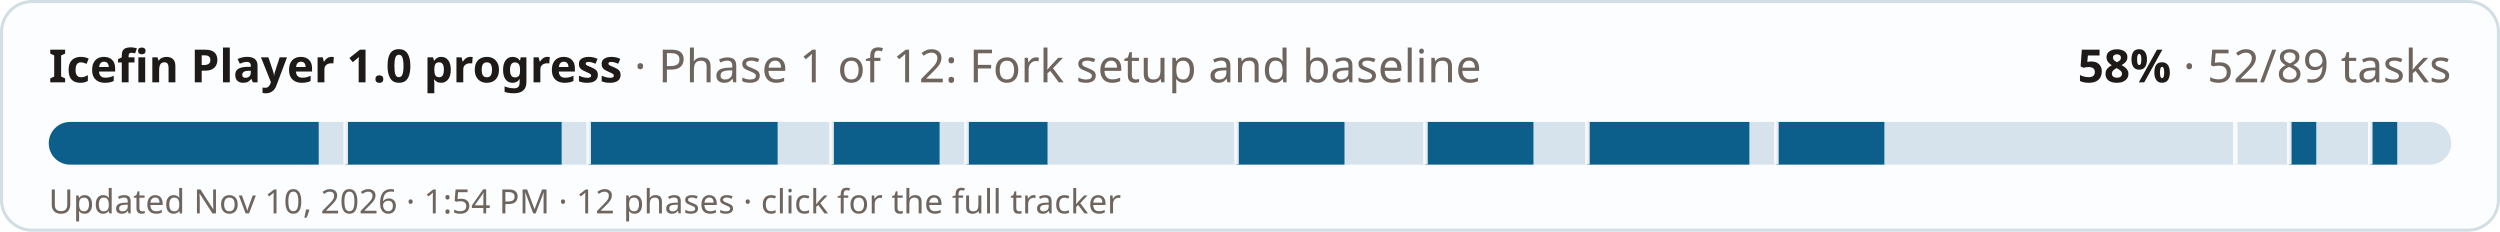
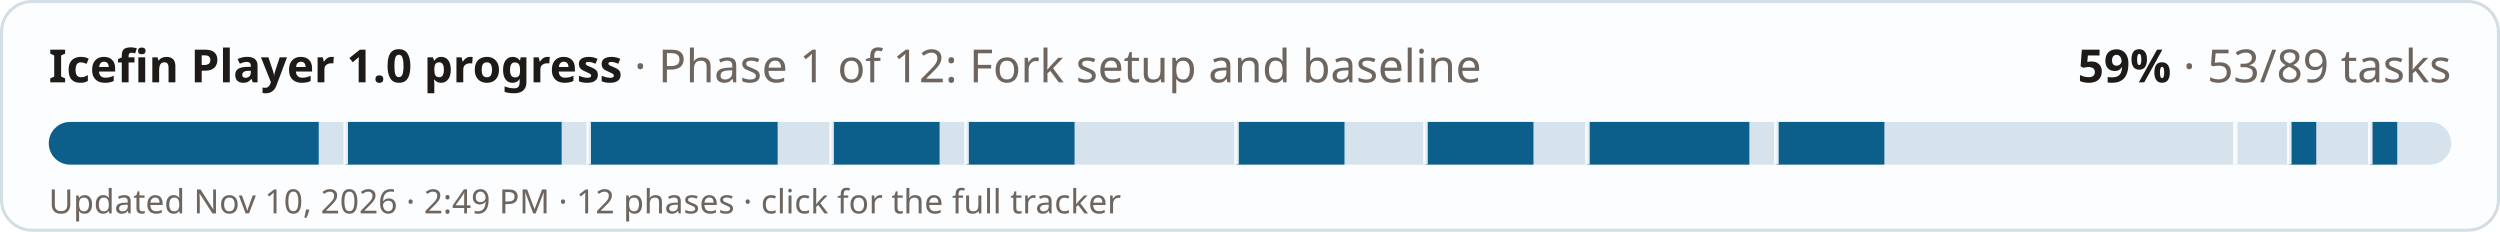
- <svg xmlns="http://www.w3.org/2000/svg" width="820" height="76" viewBox="0 0 820 76" role="img" aria-label="Icefin Player 1.0 progress: 58% (52 of 89 tasks)">
+ <svg xmlns="http://www.w3.org/2000/svg" width="820" height="76" viewBox="0 0 820 76" role="img" aria-label="Icefin Player 1.0 progress: 59% (53 of 89 tasks)">
  <style>
  .bg{fill:#fcfdfe;stroke:#d3dde4} .fg{fill:#1d1a18} .mu{fill:#6d655e} .track{fill:#d6e3ec} .done{fill:#0b5f8a} .full{fill:#2f6b3a} .tick{fill:#fcfdfe;opacity:.9}
  @media (prefers-color-scheme: dark){ .bg{fill:#1a2127;stroke:#2e3a43} .fg{fill:#f1ebe2} .mu{fill:#a99f94} .track{fill:#24384a} .done{fill:#6cb6e4} .full{fill:#6fbf7c} .tick{fill:#1a2127} }
  text{font-family:-apple-system,"Segoe UI",system-ui,"Noto Sans","DejaVu Sans",sans-serif}
</style>
  <rect class="bg" x="0.5" y="0.5" width="819" height="75" rx="10" />
  <text class="fg" x="16" y="27" font-size="15" font-weight="700">Icefin Player 1.0 progress <tspan class="mu" font-weight="400">· Phase 1 of 12: Fork setup and baseline</tspan>
  </text>
-   <text class="fg" x="804" y="27" font-size="15" font-weight="700" text-anchor="end">58% <tspan class="mu" font-weight="400">· 52/89 tasks</tspan>
+   <text class="fg" x="804" y="27" font-size="15" font-weight="700" text-anchor="end">59% <tspan class="mu" font-weight="400">· 53/89 tasks</tspan>
  </text>
  <rect class="track" x="16" y="40" width="788" height="14" rx="7" />
  <clipPath id="c">
    <rect x="16" y="40" width="788" height="14" rx="7" />
  </clipPath>
  <g clip-path="url(#c)">
    <rect class="done" x="16" y="40" width="88.54" height="14" />
    <rect class="done" x="113.39" y="40" width="70.83" height="14" />
    <rect class="done" x="193.08" y="40" width="61.98" height="14" />
    <rect class="done" x="272.76" y="40" width="35.42" height="14" />
-     <rect class="done" x="317.03" y="40" width="26.56" height="14" />
+     <rect class="done" x="317.03" y="40" width="35.42" height="14" />
    <rect class="done" x="405.57" y="40" width="35.42" height="14" />
    <rect class="done" x="467.55" y="40" width="35.42" height="14" />
    <rect class="done" x="520.67" y="40" width="53.12" height="14" />
    <rect class="done" x="582.65" y="40" width="35.42" height="14" />
    <rect class="done" x="750.88" y="40" width="8.85" height="14" />
    <rect class="done" x="777.44" y="40" width="8.85" height="14" />
    <rect class="tick" x="112.64" y="40" width="1.5" height="14" />
    <rect class="tick" x="192.33" y="40" width="1.5" height="14" />
    <rect class="tick" x="272.01" y="40" width="1.5" height="14" />
    <rect class="tick" x="316.28" y="40" width="1.5" height="14" />
    <rect class="tick" x="404.82" y="40" width="1.5" height="14" />
    <rect class="tick" x="466.8" y="40" width="1.5" height="14" />
    <rect class="tick" x="519.92" y="40" width="1.5" height="14" />
    <rect class="tick" x="581.9" y="40" width="1.5" height="14" />
    <rect class="tick" x="732.42" y="40" width="1.5" height="14" />
    <rect class="tick" x="750.13" y="40" width="1.5" height="14" />
    <rect class="tick" x="776.69" y="40" width="1.5" height="14" />
  </g>
-   <text class="mu" x="16" y="70" font-size="11">Updated Nov 10, 2026 · 1:54 PM · 12 phases · click for the full tracker</text>
+   <text class="mu" x="16" y="70" font-size="11">Updated Nov 10, 2026 · 2:49 PM · 12 phases · click for the full tracker</text>
</svg>
